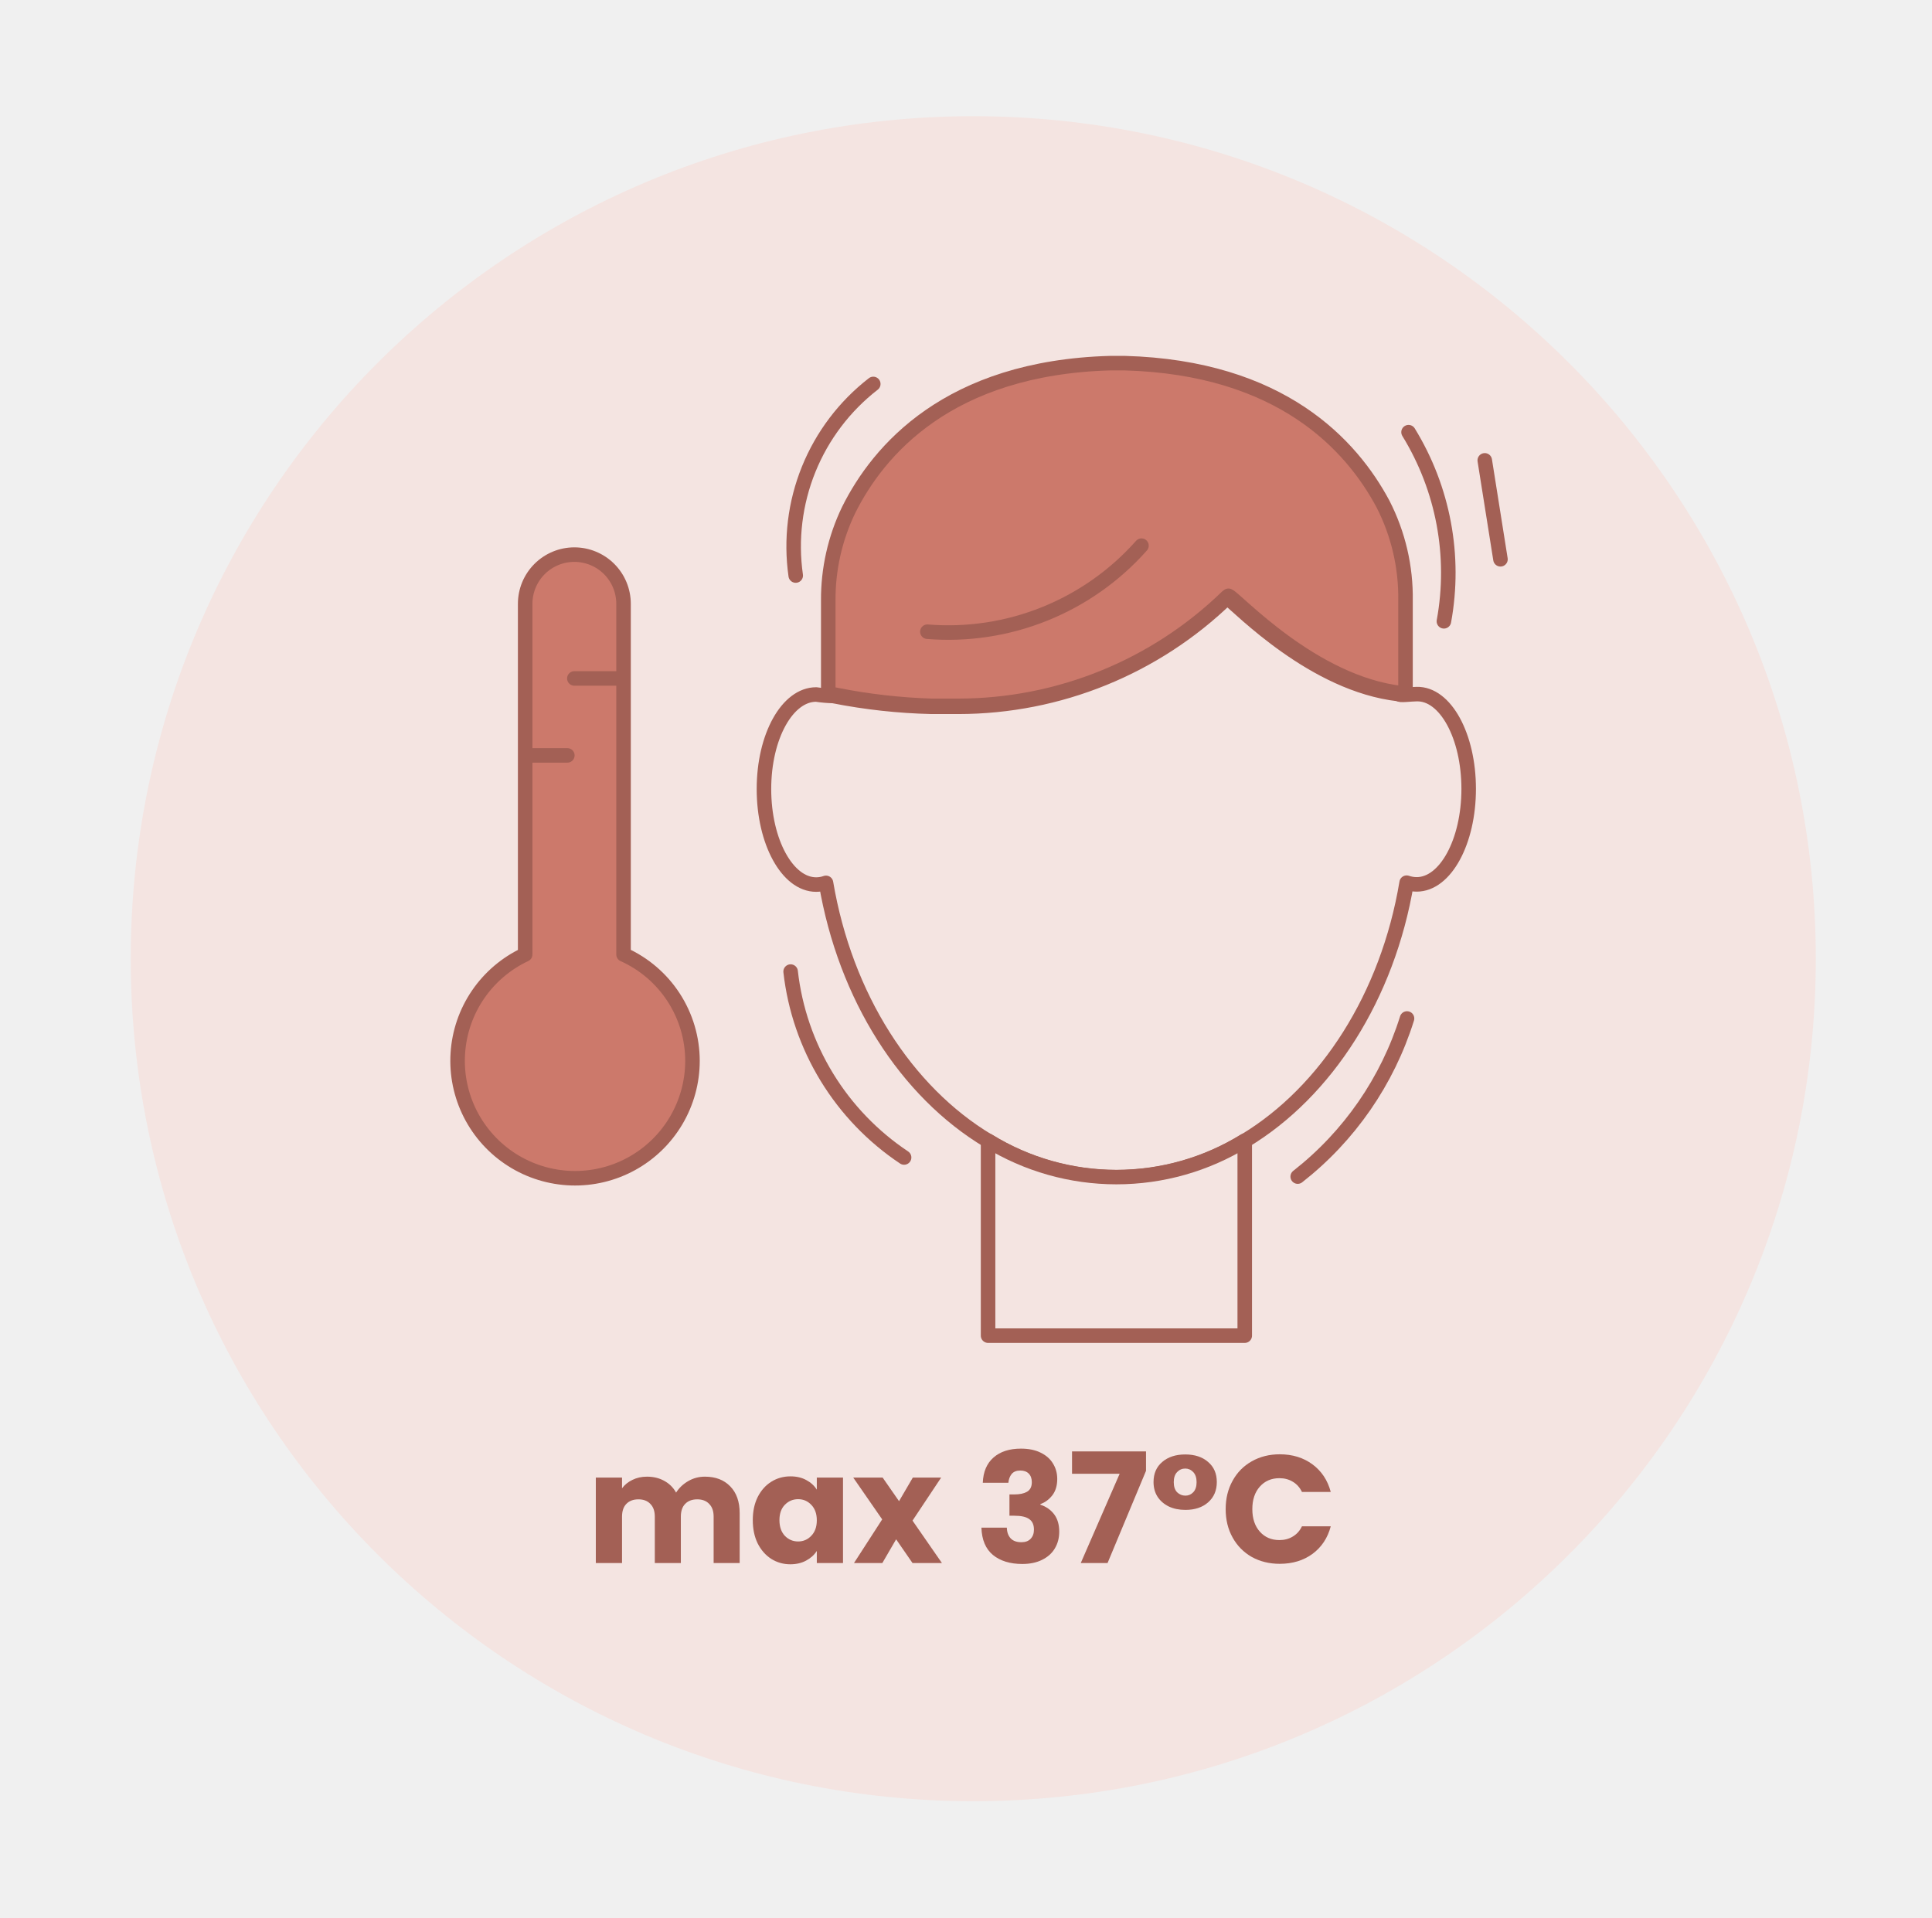
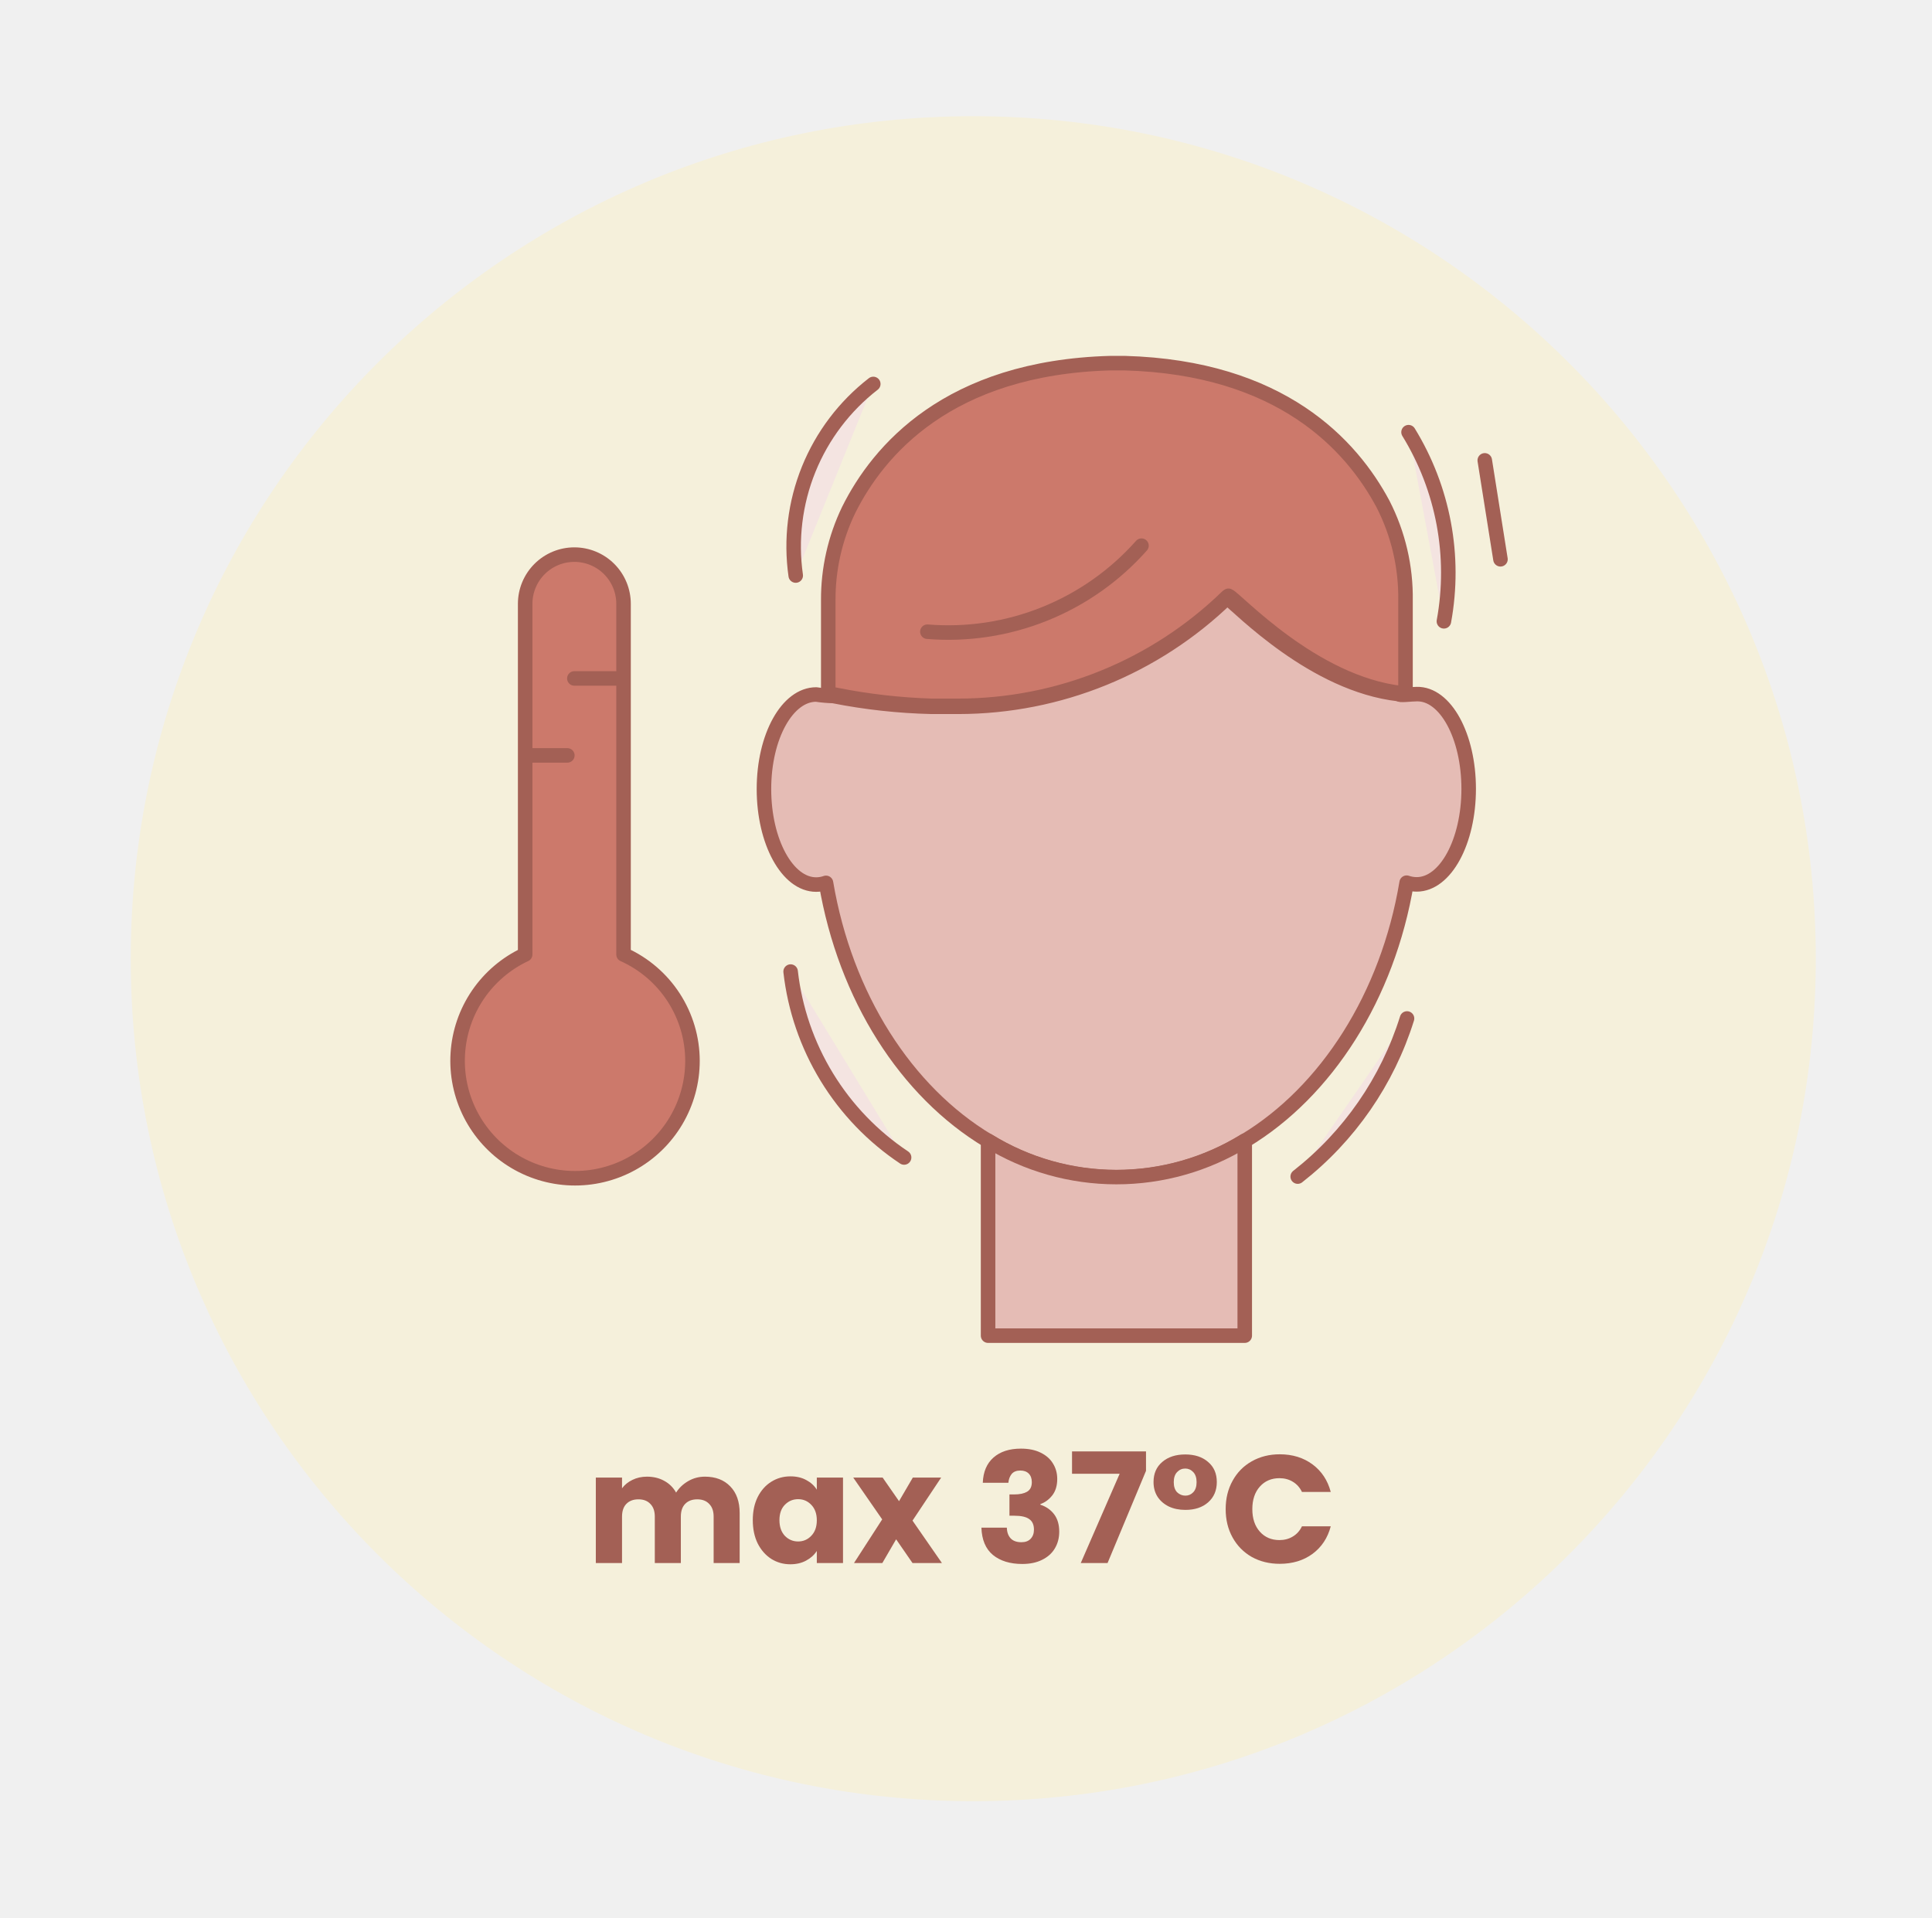
<svg xmlns="http://www.w3.org/2000/svg" width="133" height="132" viewBox="0 0 133 132" fill="none">
-   <path d="M67 124C99.032 124 125 98.032 125 66C125 33.968 99.032 8 67 8C34.968 8 9 33.968 9 66C9 98.032 34.968 124 67 124Z" fill="#F4E4E1" />
+   <path d="M67 124C99.032 124 125 98.032 125 66C125 33.968 99.032 8 67 8C34.968 8 9 33.968 9 66C9 98.032 34.968 124 67 124Z" fill="#F5F0DB" />
  <path d="M84.478 41.054C79.524 45.864 72.894 48.559 65.989 48.567C72.866 48.493 79.453 45.781 84.387 40.989L84.478 41.054Z" fill="white" stroke="#A36055" stroke-linecap="round" stroke-linejoin="round" />
-   <path d="M101.105 54.309C101.105 57.941 99.504 60.884 97.525 60.884C97.29 60.884 97.056 60.844 96.834 60.767C95.532 68.579 91.314 75.154 85.689 78.54C83.034 80.178 79.975 81.046 76.855 81.046C73.734 81.046 70.675 80.178 68.02 78.54C62.382 75.154 58.19 68.631 56.862 60.78C56.644 60.858 56.415 60.897 56.185 60.897C54.205 60.897 52.591 57.954 52.591 54.322C52.591 50.689 54.205 47.812 56.185 47.812C56.577 47.87 56.973 47.905 57.369 47.916C59.596 48.357 61.857 48.605 64.127 48.658C64.765 48.658 65.429 48.658 65.989 48.658C72.894 48.649 79.524 45.955 84.478 41.145C85.376 41.835 90.454 47.134 96.301 47.785C96.301 47.903 97.134 47.785 97.525 47.785C99.504 47.733 101.105 50.676 101.105 54.309Z" fill="#F4E4E1" stroke="#A36055" stroke-linecap="round" stroke-linejoin="round" />
+   <path d="M101.105 54.309C101.105 57.941 99.504 60.884 97.525 60.884C97.29 60.884 97.056 60.844 96.834 60.767C95.532 68.579 91.314 75.154 85.689 78.54C83.034 80.178 79.975 81.046 76.855 81.046C73.734 81.046 70.675 80.178 68.02 78.54C62.382 75.154 58.19 68.631 56.862 60.78C56.644 60.858 56.415 60.897 56.185 60.897C54.205 60.897 52.591 57.954 52.591 54.322C52.591 50.689 54.205 47.812 56.185 47.812C56.577 47.87 56.973 47.905 57.369 47.916C59.596 48.357 61.857 48.605 64.127 48.658C64.765 48.658 65.429 48.658 65.989 48.658C72.894 48.649 79.524 45.955 84.478 41.145C85.376 41.835 90.454 47.134 96.301 47.785C96.301 47.903 97.134 47.785 97.525 47.785C99.504 47.733 101.105 50.676 101.105 54.309Z" fill="#E5BCB5" stroke="#A36055" stroke-linecap="round" stroke-linejoin="round" />
  <path d="M85.689 78.54V91.951H68.02V78.527C70.675 80.166 73.734 81.034 76.855 81.034C79.975 81.034 83.034 80.166 85.689 78.527V78.54Z" fill="#F4E4E1" />
-   <path d="M85.689 78.54V91.951H68.02V78.527C70.675 80.166 73.734 81.034 76.855 81.034C79.975 81.034 83.034 80.166 85.689 78.527V78.54Z" stroke="#A36055" stroke-linecap="round" stroke-linejoin="round" />
-   <path d="M96.756 41.341V47.721H96.496C90.363 47.031 85.077 41.211 84.569 41.015L84.478 41.08C79.524 45.89 72.894 48.585 65.989 48.593C65.39 48.593 64.765 48.593 64.127 48.593C61.94 48.524 59.763 48.276 57.617 47.851L57.018 47.734V41.341C57.005 39.182 57.486 37.048 58.424 35.104C60.455 31.029 65.273 25.312 76.431 25H77.421C88.202 25.299 93.045 30.651 95.207 34.7C96.259 36.754 96.791 39.034 96.756 41.341V41.341Z" fill="#CC796B" stroke="#A36055" stroke-linecap="round" stroke-linejoin="round" />
-   <path d="M96.965 29.753C99.356 33.643 100.224 38.282 99.399 42.773Z" fill="#F4E4E1" />
+   <path d="M85.689 78.54V91.951H68.02V78.527C70.675 80.166 73.734 81.034 76.855 81.034C79.975 81.034 83.034 80.166 85.689 78.527V78.54Z" fill="#E5BCB5" stroke="#A36055" stroke-linecap="round" stroke-linejoin="round" />
+   <path d="M96.756 41.341V47.721H96.496C90.363 47.031 85.077 41.211 84.569 41.015L84.478 41.08C79.524 45.89 72.894 48.585 65.989 48.593C65.39 48.593 64.765 48.593 64.127 48.593C61.94 48.524 59.763 48.276 57.617 47.851L57.018 47.734V41.341C57.005 39.182 57.486 37.048 58.424 35.104C60.455 31.029 65.273 25.312 76.431 25H77.421C88.202 25.299 93.045 30.651 95.207 34.7C96.259 36.754 96.791 39.034 96.756 41.341Z" fill="#CC796B" stroke="#A36055" stroke-linecap="round" stroke-linejoin="round" />
+   <path d="M96.965 29.753C99.356 33.643 100.224 38.282 99.399 42.773L96.965 29.753Z" fill="#F4E4E1" />
  <path d="M96.965 29.753C99.356 33.643 100.224 38.282 99.399 42.773" stroke="#A36055" stroke-linecap="round" stroke-linejoin="round" />
  <path d="M54.427 66.887C54.718 69.461 55.569 71.939 56.918 74.15C58.268 76.361 60.084 78.25 62.239 79.686" fill="#F4E4E1" />
  <path d="M54.427 66.887C54.718 69.461 55.569 71.939 56.918 74.15C58.268 76.361 60.084 78.25 62.239 79.686" stroke="#A36055" stroke-linecap="round" stroke-linejoin="round" />
-   <path d="M96.86 70.116C95.514 74.424 92.889 78.22 89.335 81.001Z" fill="#F4E4E1" />
+   <path d="M96.86 70.116C95.514 74.424 92.889 78.22 89.335 81.001L96.86 70.116Z" fill="#F4E4E1" />
  <path d="M96.86 70.116C95.514 74.424 92.889 78.22 89.335 81.001" stroke="#A36055" stroke-linecap="round" stroke-linejoin="round" />
-   <path d="M102.212 31.693C102.576 33.958 102.928 36.237 103.293 38.503Z" fill="white" />
+   <path d="M102.212 31.693C102.576 33.958 102.928 36.237 103.293 38.503L102.212 31.693Z" fill="white" />
  <path d="M102.212 31.693C102.576 33.958 102.928 36.237 103.293 38.503" stroke="#A36055" stroke-linecap="round" stroke-linejoin="round" />
  <path d="M60.117 26.433C58.142 27.964 56.607 29.991 55.669 32.308C54.732 34.625 54.424 37.148 54.778 39.622" fill="#F4E4E1" />
  <path d="M60.117 26.433C58.142 27.964 56.607 29.991 55.669 32.308C54.732 34.625 54.424 37.148 54.778 39.622" stroke="#A36055" stroke-linecap="round" stroke-linejoin="round" />
  <path d="M63.841 43.489C66.588 43.713 69.351 43.294 71.909 42.265C74.467 41.237 76.751 39.628 78.58 37.565" fill="#CC796B" />
  <path d="M63.841 43.489C66.588 43.713 69.351 43.294 71.909 42.265C74.467 41.237 76.751 39.628 78.58 37.565" stroke="#A36055" stroke-linecap="round" stroke-linejoin="round" />
-   <path d="M47.671 73.034C47.67 74.483 47.28 75.904 46.542 77.15C45.804 78.396 44.745 79.421 43.475 80.118C42.205 80.815 40.772 81.158 39.324 81.111C37.877 81.064 36.468 80.629 35.246 79.852C34.024 79.075 33.033 77.984 32.377 76.693C31.721 75.401 31.424 73.958 31.517 72.513C31.609 71.067 32.088 69.673 32.904 68.476C33.72 67.28 34.842 66.324 36.153 65.709V41.568C36.153 40.67 36.51 39.809 37.145 39.174C37.78 38.539 38.641 38.182 39.539 38.182C40.437 38.182 41.299 38.539 41.934 39.174C42.569 39.809 42.925 40.67 42.925 41.568V65.709C44.338 66.344 45.537 67.372 46.379 68.672C47.22 69.971 47.669 71.486 47.671 73.034V73.034Z" fill="#CC796B" stroke="#A36055" stroke-linecap="round" stroke-linejoin="round" />
+   <path d="M47.671 73.034C47.67 74.483 47.28 75.904 46.542 77.15C45.804 78.396 44.745 79.421 43.475 80.118C42.205 80.815 40.772 81.158 39.324 81.111C37.877 81.064 36.468 80.629 35.246 79.852C34.024 79.075 33.033 77.984 32.377 76.693C31.721 75.401 31.424 73.958 31.517 72.513C31.609 71.067 32.088 69.673 32.904 68.476C33.72 67.28 34.842 66.324 36.153 65.709V41.568C36.153 40.67 36.51 39.809 37.145 39.174C37.78 38.539 38.641 38.182 39.539 38.182C40.437 38.182 41.299 38.539 41.934 39.174C42.569 39.809 42.925 40.67 42.925 41.568V65.709C44.338 66.344 45.537 67.372 46.379 68.672C47.22 69.971 47.669 71.486 47.671 73.034Z" fill="#CC796B" stroke="#A36055" stroke-linecap="round" stroke-linejoin="round" />
  <path d="M39.539 46.706H42.672" stroke="#A36055" stroke-linecap="round" stroke-linejoin="round" />
  <path d="M36.591 52.004H39.056" stroke="#A36055" stroke-linecap="round" stroke-linejoin="round" />
  <path d="M48.526 101.659C49.257 101.659 49.837 101.88 50.266 102.323C50.702 102.766 50.919 103.381 50.919 104.169V107.606H49.127V104.411C49.127 104.032 49.025 103.74 48.821 103.536C48.624 103.325 48.35 103.22 47.998 103.22C47.647 103.22 47.369 103.325 47.165 103.536C46.968 103.74 46.87 104.032 46.87 104.411V107.606H45.077V104.411C45.077 104.032 44.975 103.74 44.771 103.536C44.575 103.325 44.3 103.22 43.949 103.22C43.597 103.22 43.32 103.325 43.116 103.536C42.919 103.74 42.821 104.032 42.821 104.411V107.606H41.017V101.722H42.821V102.46C43.003 102.214 43.242 102.021 43.538 101.88C43.833 101.733 44.167 101.659 44.539 101.659C44.982 101.659 45.376 101.754 45.721 101.944C46.072 102.133 46.346 102.404 46.543 102.756C46.747 102.432 47.025 102.169 47.376 101.965C47.728 101.761 48.111 101.659 48.526 101.659Z" fill="#A36055" />
  <path d="M51.822 104.654C51.822 104.049 51.934 103.518 52.16 103.061C52.392 102.604 52.704 102.253 53.098 102.007C53.492 101.761 53.931 101.638 54.416 101.638C54.831 101.638 55.193 101.722 55.502 101.891C55.819 102.06 56.061 102.281 56.23 102.555V101.722H58.033V107.606H56.23V106.773C56.054 107.048 55.808 107.269 55.492 107.438C55.182 107.606 54.82 107.691 54.406 107.691C53.928 107.691 53.492 107.568 53.098 107.322C52.704 107.069 52.392 106.714 52.16 106.257C51.934 105.793 51.822 105.258 51.822 104.654ZM56.23 104.664C56.23 104.214 56.103 103.859 55.85 103.599C55.604 103.339 55.302 103.209 54.944 103.209C54.585 103.209 54.279 103.339 54.026 103.599C53.78 103.852 53.657 104.204 53.657 104.654C53.657 105.104 53.78 105.462 54.026 105.729C54.279 105.989 54.585 106.12 54.944 106.12C55.302 106.12 55.604 105.989 55.85 105.729C56.103 105.469 56.23 105.114 56.23 104.664Z" fill="#A36055" />
  <path d="M62.818 107.606L61.69 105.972L60.74 107.606H58.789L60.73 104.601L58.737 101.722H60.761L61.89 103.346L62.839 101.722H64.79L62.818 104.685L64.843 107.606H62.818Z" fill="#A36055" />
  <path d="M67.656 102.081C67.684 101.328 67.93 100.748 68.394 100.341C68.858 99.933 69.488 99.729 70.282 99.729C70.809 99.729 71.259 99.82 71.632 100.003C72.011 100.186 72.296 100.436 72.486 100.752C72.683 101.068 72.781 101.423 72.781 101.817C72.781 102.281 72.665 102.661 72.433 102.956C72.201 103.244 71.931 103.441 71.621 103.546V103.589C72.022 103.722 72.338 103.944 72.57 104.253C72.802 104.562 72.918 104.96 72.918 105.445C72.918 105.881 72.816 106.267 72.612 106.605C72.416 106.935 72.124 107.195 71.737 107.385C71.358 107.575 70.904 107.67 70.377 107.67C69.533 107.67 68.858 107.462 68.352 107.048C67.853 106.633 67.589 106.007 67.561 105.17H69.312C69.319 105.48 69.407 105.726 69.576 105.909C69.744 106.084 69.99 106.172 70.314 106.172C70.588 106.172 70.799 106.095 70.946 105.94C71.101 105.779 71.178 105.568 71.178 105.308C71.178 104.97 71.069 104.728 70.852 104.58C70.641 104.425 70.3 104.348 69.829 104.348H69.491V102.882H69.829C70.187 102.882 70.475 102.822 70.693 102.703C70.918 102.576 71.031 102.355 71.031 102.038C71.031 101.785 70.96 101.589 70.82 101.448C70.679 101.307 70.486 101.237 70.24 101.237C69.973 101.237 69.772 101.318 69.639 101.48C69.512 101.641 69.438 101.842 69.417 102.081H67.656Z" fill="#A36055" />
  <path d="M78.892 101.258L76.245 107.606H74.4L77.078 101.458H73.799V99.919H78.892V101.258Z" fill="#A36055" />
  <path d="M79.41 102.028C79.41 101.444 79.611 100.984 80.011 100.646C80.412 100.302 80.939 100.13 81.593 100.13C82.247 100.13 82.771 100.302 83.165 100.646C83.565 100.984 83.766 101.444 83.766 102.028C83.766 102.611 83.565 103.079 83.165 103.43C82.771 103.775 82.251 103.947 81.604 103.947C81.175 103.947 80.795 103.87 80.465 103.715C80.135 103.553 79.874 103.329 79.685 103.04C79.502 102.752 79.41 102.415 79.41 102.028ZM82.374 102.038C82.374 101.736 82.296 101.504 82.142 101.342C81.987 101.181 81.804 101.1 81.593 101.1C81.375 101.1 81.189 101.181 81.034 101.342C80.88 101.504 80.802 101.736 80.802 102.038C80.802 102.341 80.88 102.573 81.034 102.734C81.196 102.889 81.386 102.966 81.604 102.966C81.815 102.966 81.994 102.889 82.142 102.734C82.296 102.573 82.374 102.341 82.374 102.038Z" fill="#A36055" />
  <path d="M84.376 103.894C84.376 103.163 84.534 102.513 84.851 101.944C85.167 101.367 85.606 100.921 86.169 100.604C86.738 100.281 87.382 100.119 88.099 100.119C88.978 100.119 89.73 100.351 90.355 100.815C90.981 101.279 91.399 101.912 91.61 102.713H89.628C89.48 102.404 89.269 102.169 88.995 102.007C88.728 101.845 88.422 101.764 88.078 101.764C87.522 101.764 87.072 101.958 86.728 102.344C86.383 102.731 86.211 103.248 86.211 103.894C86.211 104.541 86.383 105.058 86.728 105.445C87.072 105.831 87.522 106.025 88.078 106.025C88.422 106.025 88.728 105.944 88.995 105.782C89.269 105.62 89.48 105.385 89.628 105.076H91.61C91.399 105.877 90.981 106.51 90.355 106.974C89.73 107.431 88.978 107.659 88.099 107.659C87.382 107.659 86.738 107.501 86.169 107.185C85.606 106.861 85.167 106.415 84.851 105.845C84.534 105.276 84.376 104.626 84.376 103.894Z" fill="#A36055" />
</svg>
